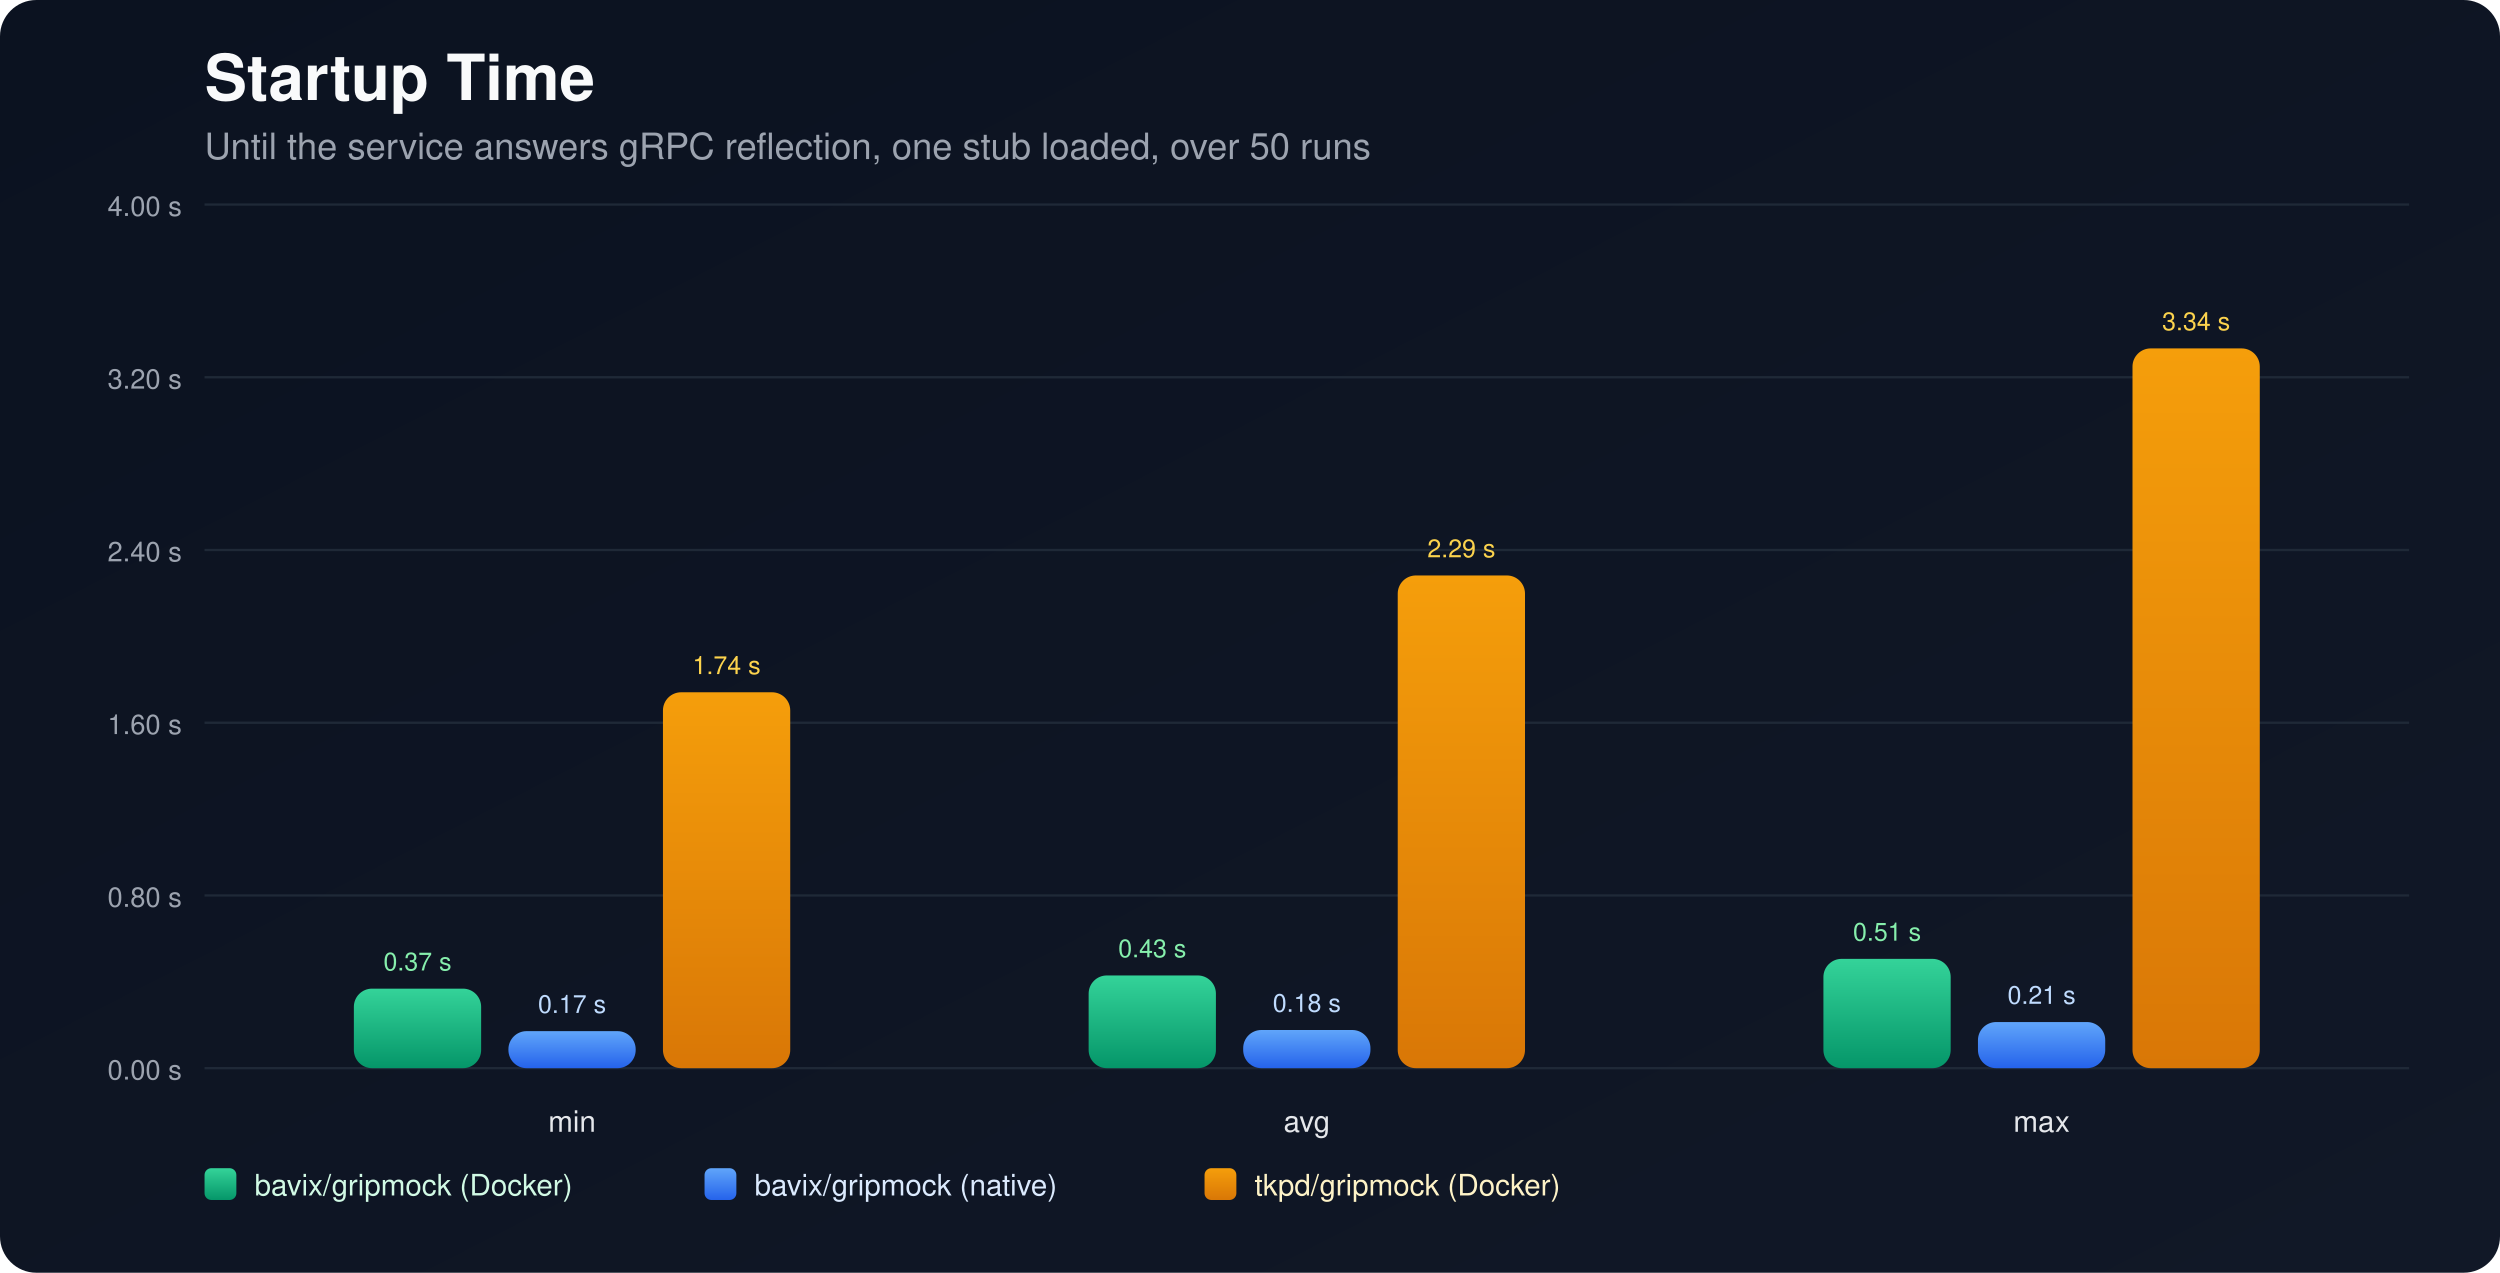
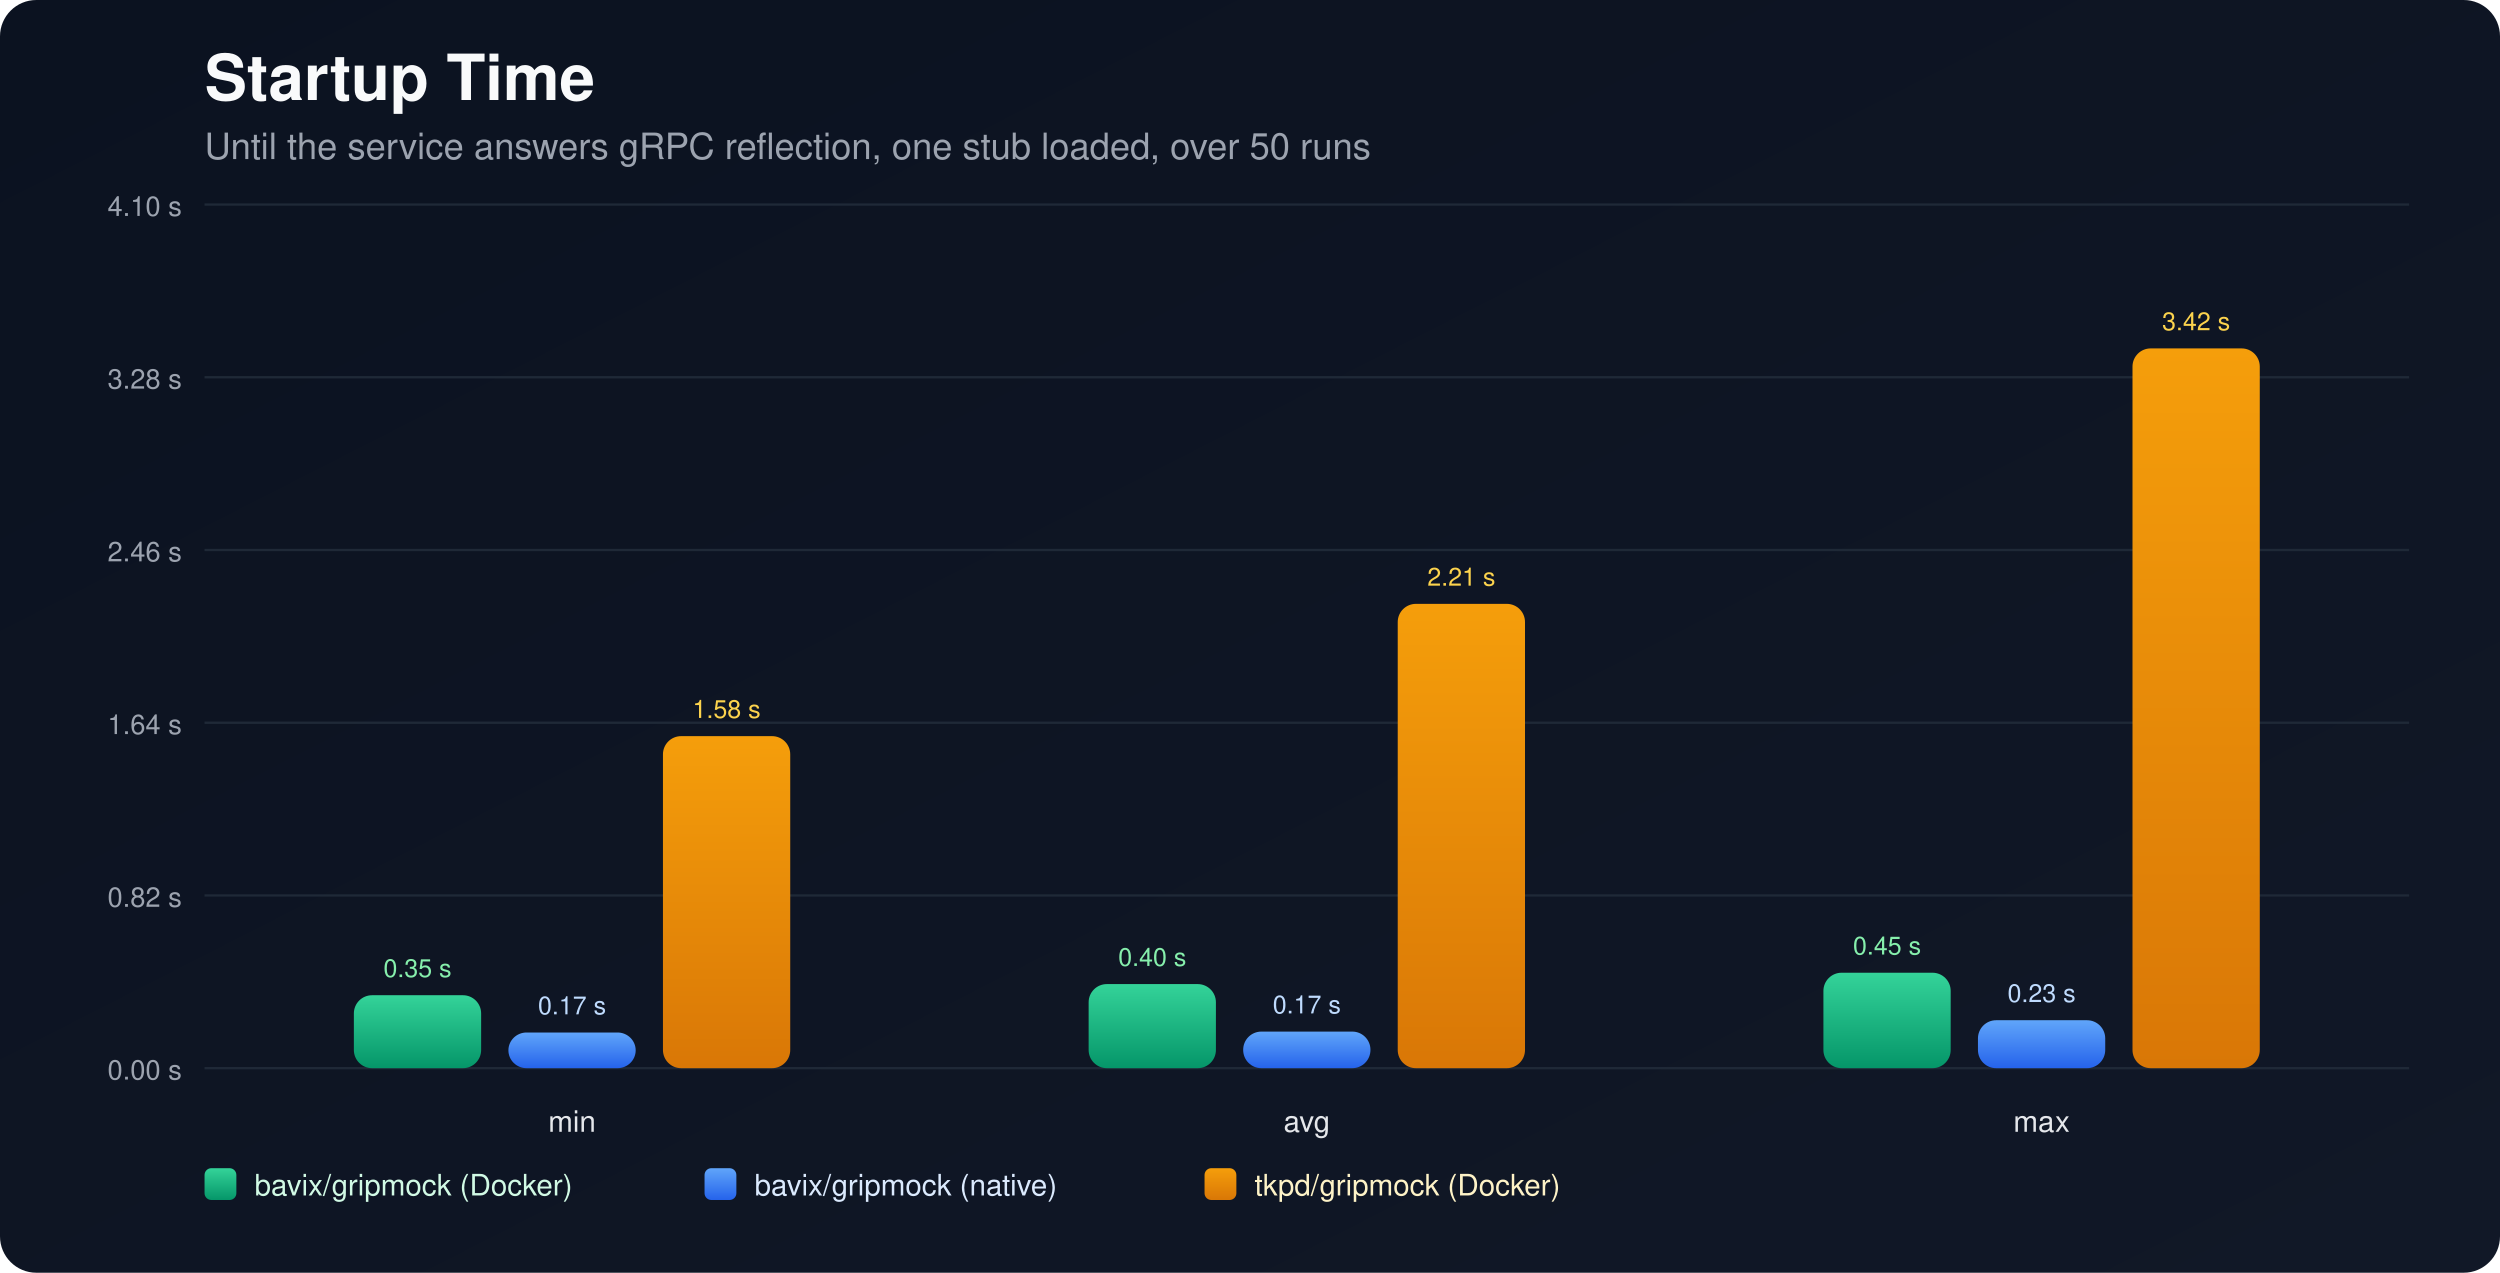
<svg xmlns="http://www.w3.org/2000/svg" width="1100" height="560" viewBox="0 0 1100 560">
  <defs>
    <linearGradient id="bg" x1="0" y1="0" x2="1" y2="1">
      <stop offset="0%" stop-color="#0b1220" />
      <stop offset="100%" stop-color="#111827" />
    </linearGradient>
    <linearGradient id="bavix" x1="0" y1="0" x2="0" y2="1">
      <stop offset="0%" stop-color="#34d399" />
      <stop offset="100%" stop-color="#059669" />
    </linearGradient>
    <linearGradient id="native" x1="0" y1="0" x2="0" y2="1">
      <stop offset="0%" stop-color="#60a5fa" />
      <stop offset="100%" stop-color="#2563eb" />
    </linearGradient>
    <linearGradient id="tkpd" x1="0" y1="0" x2="0" y2="1">
      <stop offset="0%" stop-color="#f59e0b" />
      <stop offset="100%" stop-color="#d97706" />
    </linearGradient>
  </defs>
  <rect x="0" y="0" width="1100" height="560" fill="url(#bg)" rx="16" />
  <text x="90" y="44" fill="#f9fafb" font-size="28" font-family="-apple-system,BlinkMacSystemFont,Segoe UI,Helvetica,Arial,sans-serif" font-weight="700">Startup Time</text>
  <text x="90" y="70" fill="#9ca3af" font-size="16" font-family="-apple-system,BlinkMacSystemFont,Segoe UI,Helvetica,Arial,sans-serif">Until the service answers gRPC reflection, one stub loaded, over 50 runs</text>
  <line x1="90.0" y1="90.0" x2="1060.0" y2="90.0" stroke="#1f2937" stroke-width="1" />
-   <text x="80.0" y="95.0" text-anchor="end" fill="#9ca3af" font-size="12" font-family="-apple-system,BlinkMacSystemFont,Segoe UI,Helvetica,Arial,sans-serif">4.00 s</text>
+   <text x="80.0" y="95.0" text-anchor="end" fill="#9ca3af" font-size="12" font-family="-apple-system,BlinkMacSystemFont,Segoe UI,Helvetica,Arial,sans-serif">4.10 s</text>
  <line x1="90.0" y1="166.0" x2="1060.0" y2="166.0" stroke="#1f2937" stroke-width="1" />
-   <text x="80.0" y="171.0" text-anchor="end" fill="#9ca3af" font-size="12" font-family="-apple-system,BlinkMacSystemFont,Segoe UI,Helvetica,Arial,sans-serif">3.20 s</text>
+   <text x="80.0" y="171.0" text-anchor="end" fill="#9ca3af" font-size="12" font-family="-apple-system,BlinkMacSystemFont,Segoe UI,Helvetica,Arial,sans-serif">3.28 s</text>
  <line x1="90.0" y1="242.0" x2="1060.0" y2="242.0" stroke="#1f2937" stroke-width="1" />
-   <text x="80.0" y="247.0" text-anchor="end" fill="#9ca3af" font-size="12" font-family="-apple-system,BlinkMacSystemFont,Segoe UI,Helvetica,Arial,sans-serif">2.40 s</text>
+   <text x="80.0" y="247.0" text-anchor="end" fill="#9ca3af" font-size="12" font-family="-apple-system,BlinkMacSystemFont,Segoe UI,Helvetica,Arial,sans-serif">2.46 s</text>
  <line x1="90.0" y1="318.0" x2="1060.0" y2="318.0" stroke="#1f2937" stroke-width="1" />
-   <text x="80.0" y="323.0" text-anchor="end" fill="#9ca3af" font-size="12" font-family="-apple-system,BlinkMacSystemFont,Segoe UI,Helvetica,Arial,sans-serif">1.60 s</text>
+   <text x="80.0" y="323.0" text-anchor="end" fill="#9ca3af" font-size="12" font-family="-apple-system,BlinkMacSystemFont,Segoe UI,Helvetica,Arial,sans-serif">1.64 s</text>
  <line x1="90.0" y1="394.0" x2="1060.0" y2="394.0" stroke="#1f2937" stroke-width="1" />
-   <text x="80.0" y="399.0" text-anchor="end" fill="#9ca3af" font-size="12" font-family="-apple-system,BlinkMacSystemFont,Segoe UI,Helvetica,Arial,sans-serif">0.80 s</text>
+   <text x="80.0" y="399.0" text-anchor="end" fill="#9ca3af" font-size="12" font-family="-apple-system,BlinkMacSystemFont,Segoe UI,Helvetica,Arial,sans-serif">0.82 s</text>
  <line x1="90.0" y1="470.0" x2="1060.0" y2="470.0" stroke="#1f2937" stroke-width="1" />
  <text x="80.0" y="475.0" text-anchor="end" fill="#9ca3af" font-size="12" font-family="-apple-system,BlinkMacSystemFont,Segoe UI,Helvetica,Arial,sans-serif">0.00 s</text>
-   <rect x="155.7" y="435.0" width="56.0" height="35.0" fill="url(#bavix)" rx="8" />
-   <text x="183.7" y="427.0" text-anchor="middle" fill="#86efac" font-size="11" font-family="-apple-system,BlinkMacSystemFont,Segoe UI,Helvetica,Arial,sans-serif">0.37 s</text>
-   <rect x="223.7" y="453.7" width="56.0" height="16.3" fill="url(#native)" rx="8" />
-   <text x="251.7" y="445.7" text-anchor="middle" fill="#bfdbfe" font-size="11" font-family="-apple-system,BlinkMacSystemFont,Segoe UI,Helvetica,Arial,sans-serif">0.17 s</text>
-   <rect x="291.7" y="304.6" width="56.0" height="165.4" fill="url(#tkpd)" rx="8" />
-   <text x="319.7" y="296.6" text-anchor="middle" fill="#fcd34d" font-size="11" font-family="-apple-system,BlinkMacSystemFont,Segoe UI,Helvetica,Arial,sans-serif">1.74 s</text>
+   <rect x="155.7" y="437.9" width="56.0" height="32.1" fill="url(#bavix)" rx="8" />
+   <text x="183.7" y="429.9" text-anchor="middle" fill="#86efac" font-size="11" font-family="-apple-system,BlinkMacSystemFont,Segoe UI,Helvetica,Arial,sans-serif">0.35 s</text>
+   <rect x="223.7" y="454.3" width="56.0" height="15.7" fill="url(#native)" rx="8" />
+   <text x="251.7" y="446.3" text-anchor="middle" fill="#bfdbfe" font-size="11" font-family="-apple-system,BlinkMacSystemFont,Segoe UI,Helvetica,Arial,sans-serif">0.17 s</text>
+   <rect x="291.7" y="323.9" width="56.0" height="146.1" fill="url(#tkpd)" rx="8" />
+   <text x="319.7" y="315.9" text-anchor="middle" fill="#fcd34d" font-size="11" font-family="-apple-system,BlinkMacSystemFont,Segoe UI,Helvetica,Arial,sans-serif">1.58 s</text>
  <text x="251.7" y="498" text-anchor="middle" fill="#e5e7eb" font-size="13" font-family="-apple-system,BlinkMacSystemFont,Segoe UI,Helvetica,Arial,sans-serif">min</text>
-   <rect x="479.0" y="429.2" width="56.0" height="40.8" fill="url(#bavix)" rx="8" />
-   <text x="507.0" y="421.2" text-anchor="middle" fill="#86efac" font-size="11" font-family="-apple-system,BlinkMacSystemFont,Segoe UI,Helvetica,Arial,sans-serif">0.43 s</text>
-   <rect x="547.0" y="453.2" width="56.0" height="16.8" fill="url(#native)" rx="8" />
-   <text x="575.0" y="445.2" text-anchor="middle" fill="#bfdbfe" font-size="11" font-family="-apple-system,BlinkMacSystemFont,Segoe UI,Helvetica,Arial,sans-serif">0.18 s</text>
-   <rect x="615.0" y="253.2" width="56.0" height="216.8" fill="url(#tkpd)" rx="8" />
-   <text x="643.0" y="245.2" text-anchor="middle" fill="#fcd34d" font-size="11" font-family="-apple-system,BlinkMacSystemFont,Segoe UI,Helvetica,Arial,sans-serif">2.29 s</text>
+   <rect x="479.0" y="433.0" width="56.0" height="37.0" fill="url(#bavix)" rx="8" />
+   <text x="507.0" y="425.0" text-anchor="middle" fill="#86efac" font-size="11" font-family="-apple-system,BlinkMacSystemFont,Segoe UI,Helvetica,Arial,sans-serif">0.40 s</text>
+   <rect x="547.0" y="453.9" width="56.0" height="16.1" fill="url(#native)" rx="8" />
+   <text x="575.0" y="445.9" text-anchor="middle" fill="#bfdbfe" font-size="11" font-family="-apple-system,BlinkMacSystemFont,Segoe UI,Helvetica,Arial,sans-serif">0.17 s</text>
+   <rect x="615.0" y="265.7" width="56.0" height="204.3" fill="url(#tkpd)" rx="8" />
+   <text x="643.0" y="257.7" text-anchor="middle" fill="#fcd34d" font-size="11" font-family="-apple-system,BlinkMacSystemFont,Segoe UI,Helvetica,Arial,sans-serif">2.21 s</text>
  <text x="575.0" y="498" text-anchor="middle" fill="#e5e7eb" font-size="13" font-family="-apple-system,BlinkMacSystemFont,Segoe UI,Helvetica,Arial,sans-serif">avg</text>
-   <rect x="802.3" y="421.9" width="56.0" height="48.1" fill="url(#bavix)" rx="8" />
-   <text x="830.3" y="413.9" text-anchor="middle" fill="#86efac" font-size="11" font-family="-apple-system,BlinkMacSystemFont,Segoe UI,Helvetica,Arial,sans-serif">0.51 s</text>
-   <rect x="870.3" y="449.7" width="56.0" height="20.3" fill="url(#native)" rx="8" />
-   <text x="898.3" y="441.7" text-anchor="middle" fill="#bfdbfe" font-size="11" font-family="-apple-system,BlinkMacSystemFont,Segoe UI,Helvetica,Arial,sans-serif">0.21 s</text>
+   <rect x="802.3" y="428.0" width="56.0" height="42.0" fill="url(#bavix)" rx="8" />
+   <text x="830.3" y="420.0" text-anchor="middle" fill="#86efac" font-size="11" font-family="-apple-system,BlinkMacSystemFont,Segoe UI,Helvetica,Arial,sans-serif">0.45 s</text>
+   <rect x="870.3" y="448.9" width="56.0" height="21.1" fill="url(#native)" rx="8" />
+   <text x="898.3" y="440.9" text-anchor="middle" fill="#bfdbfe" font-size="11" font-family="-apple-system,BlinkMacSystemFont,Segoe UI,Helvetica,Arial,sans-serif">0.23 s</text>
  <rect x="938.3" y="153.3" width="56.0" height="316.7" fill="url(#tkpd)" rx="8" />
-   <text x="966.3" y="145.3" text-anchor="middle" fill="#fcd34d" font-size="11" font-family="-apple-system,BlinkMacSystemFont,Segoe UI,Helvetica,Arial,sans-serif">3.34 s</text>
+   <text x="966.3" y="145.3" text-anchor="middle" fill="#fcd34d" font-size="11" font-family="-apple-system,BlinkMacSystemFont,Segoe UI,Helvetica,Arial,sans-serif">3.42 s</text>
  <text x="898.3" y="498" text-anchor="middle" fill="#e5e7eb" font-size="13" font-family="-apple-system,BlinkMacSystemFont,Segoe UI,Helvetica,Arial,sans-serif">max</text>
  <rect x="90" y="514" width="14" height="14" fill="url(#bavix)" rx="3" />
  <text x="112" y="526" fill="#d1fae5" font-size="13" font-family="-apple-system,BlinkMacSystemFont,Segoe UI,Helvetica,Arial,sans-serif">bavix/gripmock (Docker)</text>
  <rect x="310" y="514" width="14" height="14" fill="url(#native)" rx="3" />
  <text x="332" y="526" fill="#dbeafe" font-size="13" font-family="-apple-system,BlinkMacSystemFont,Segoe UI,Helvetica,Arial,sans-serif">bavix/gripmock (native)</text>
  <rect x="530" y="514" width="14" height="14" fill="url(#tkpd)" rx="3" />
  <text x="552" y="526" fill="#fef3c7" font-size="13" font-family="-apple-system,BlinkMacSystemFont,Segoe UI,Helvetica,Arial,sans-serif">tkpd/gripmock (Docker)</text>
</svg>
